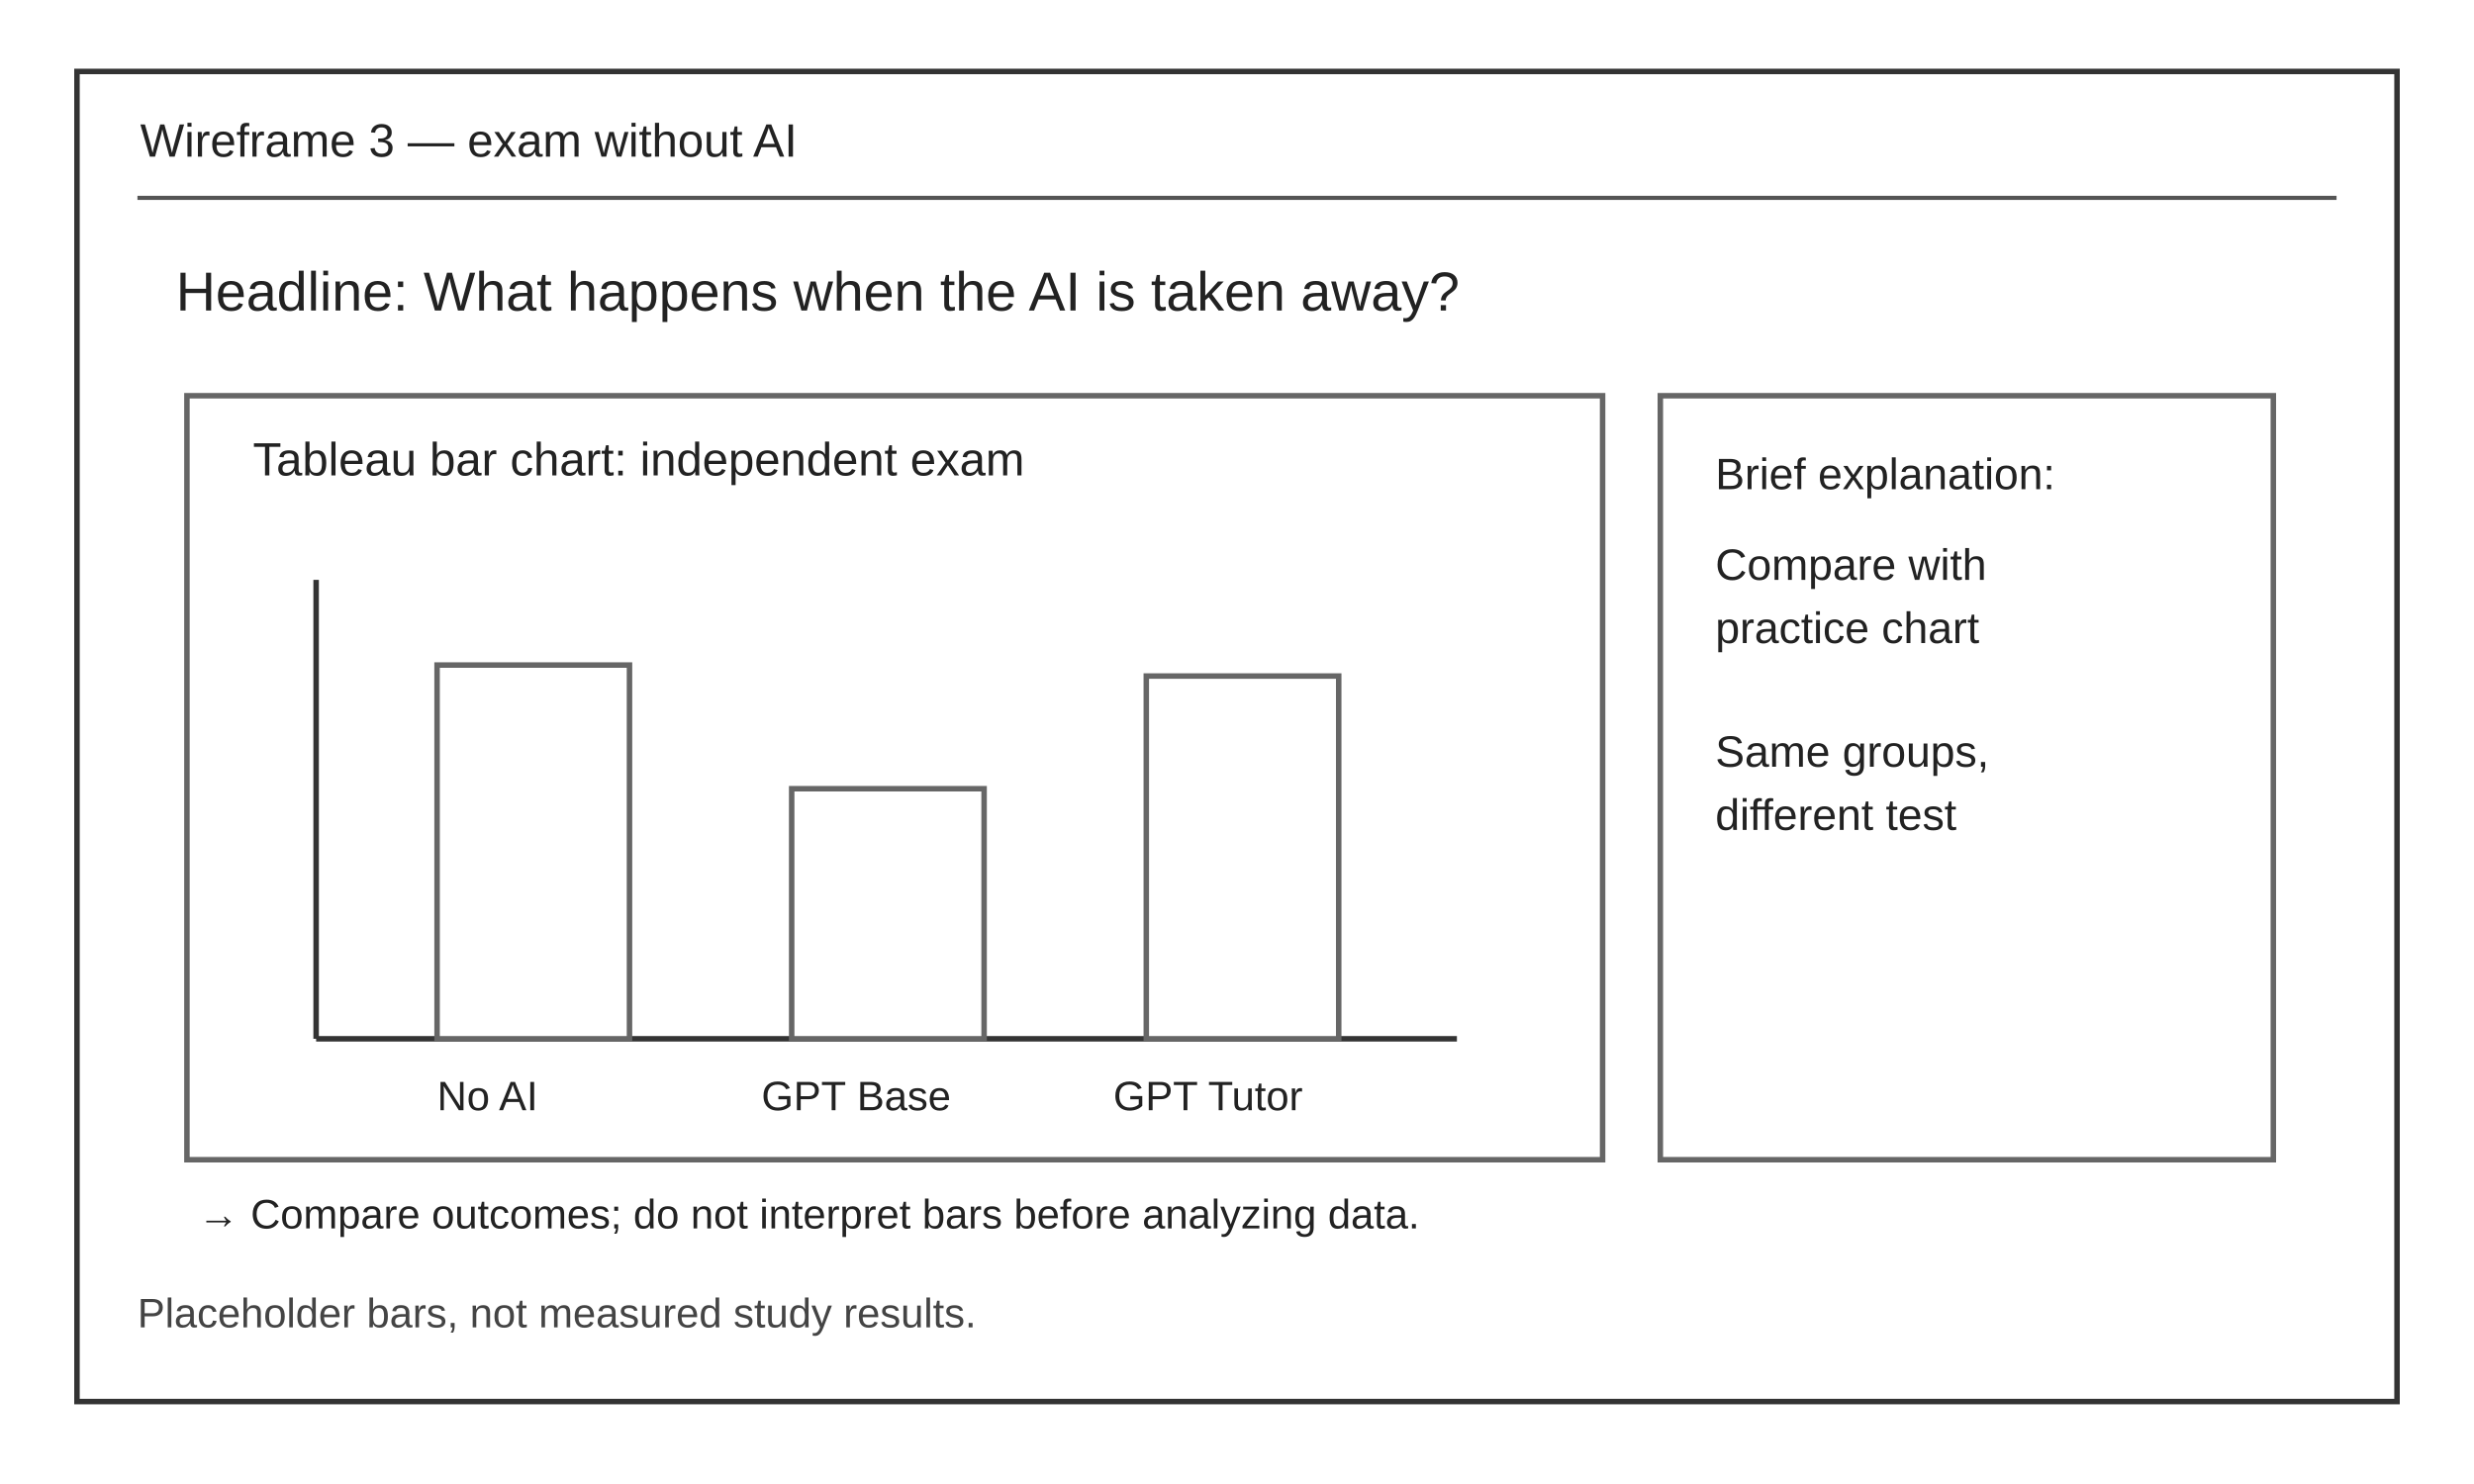
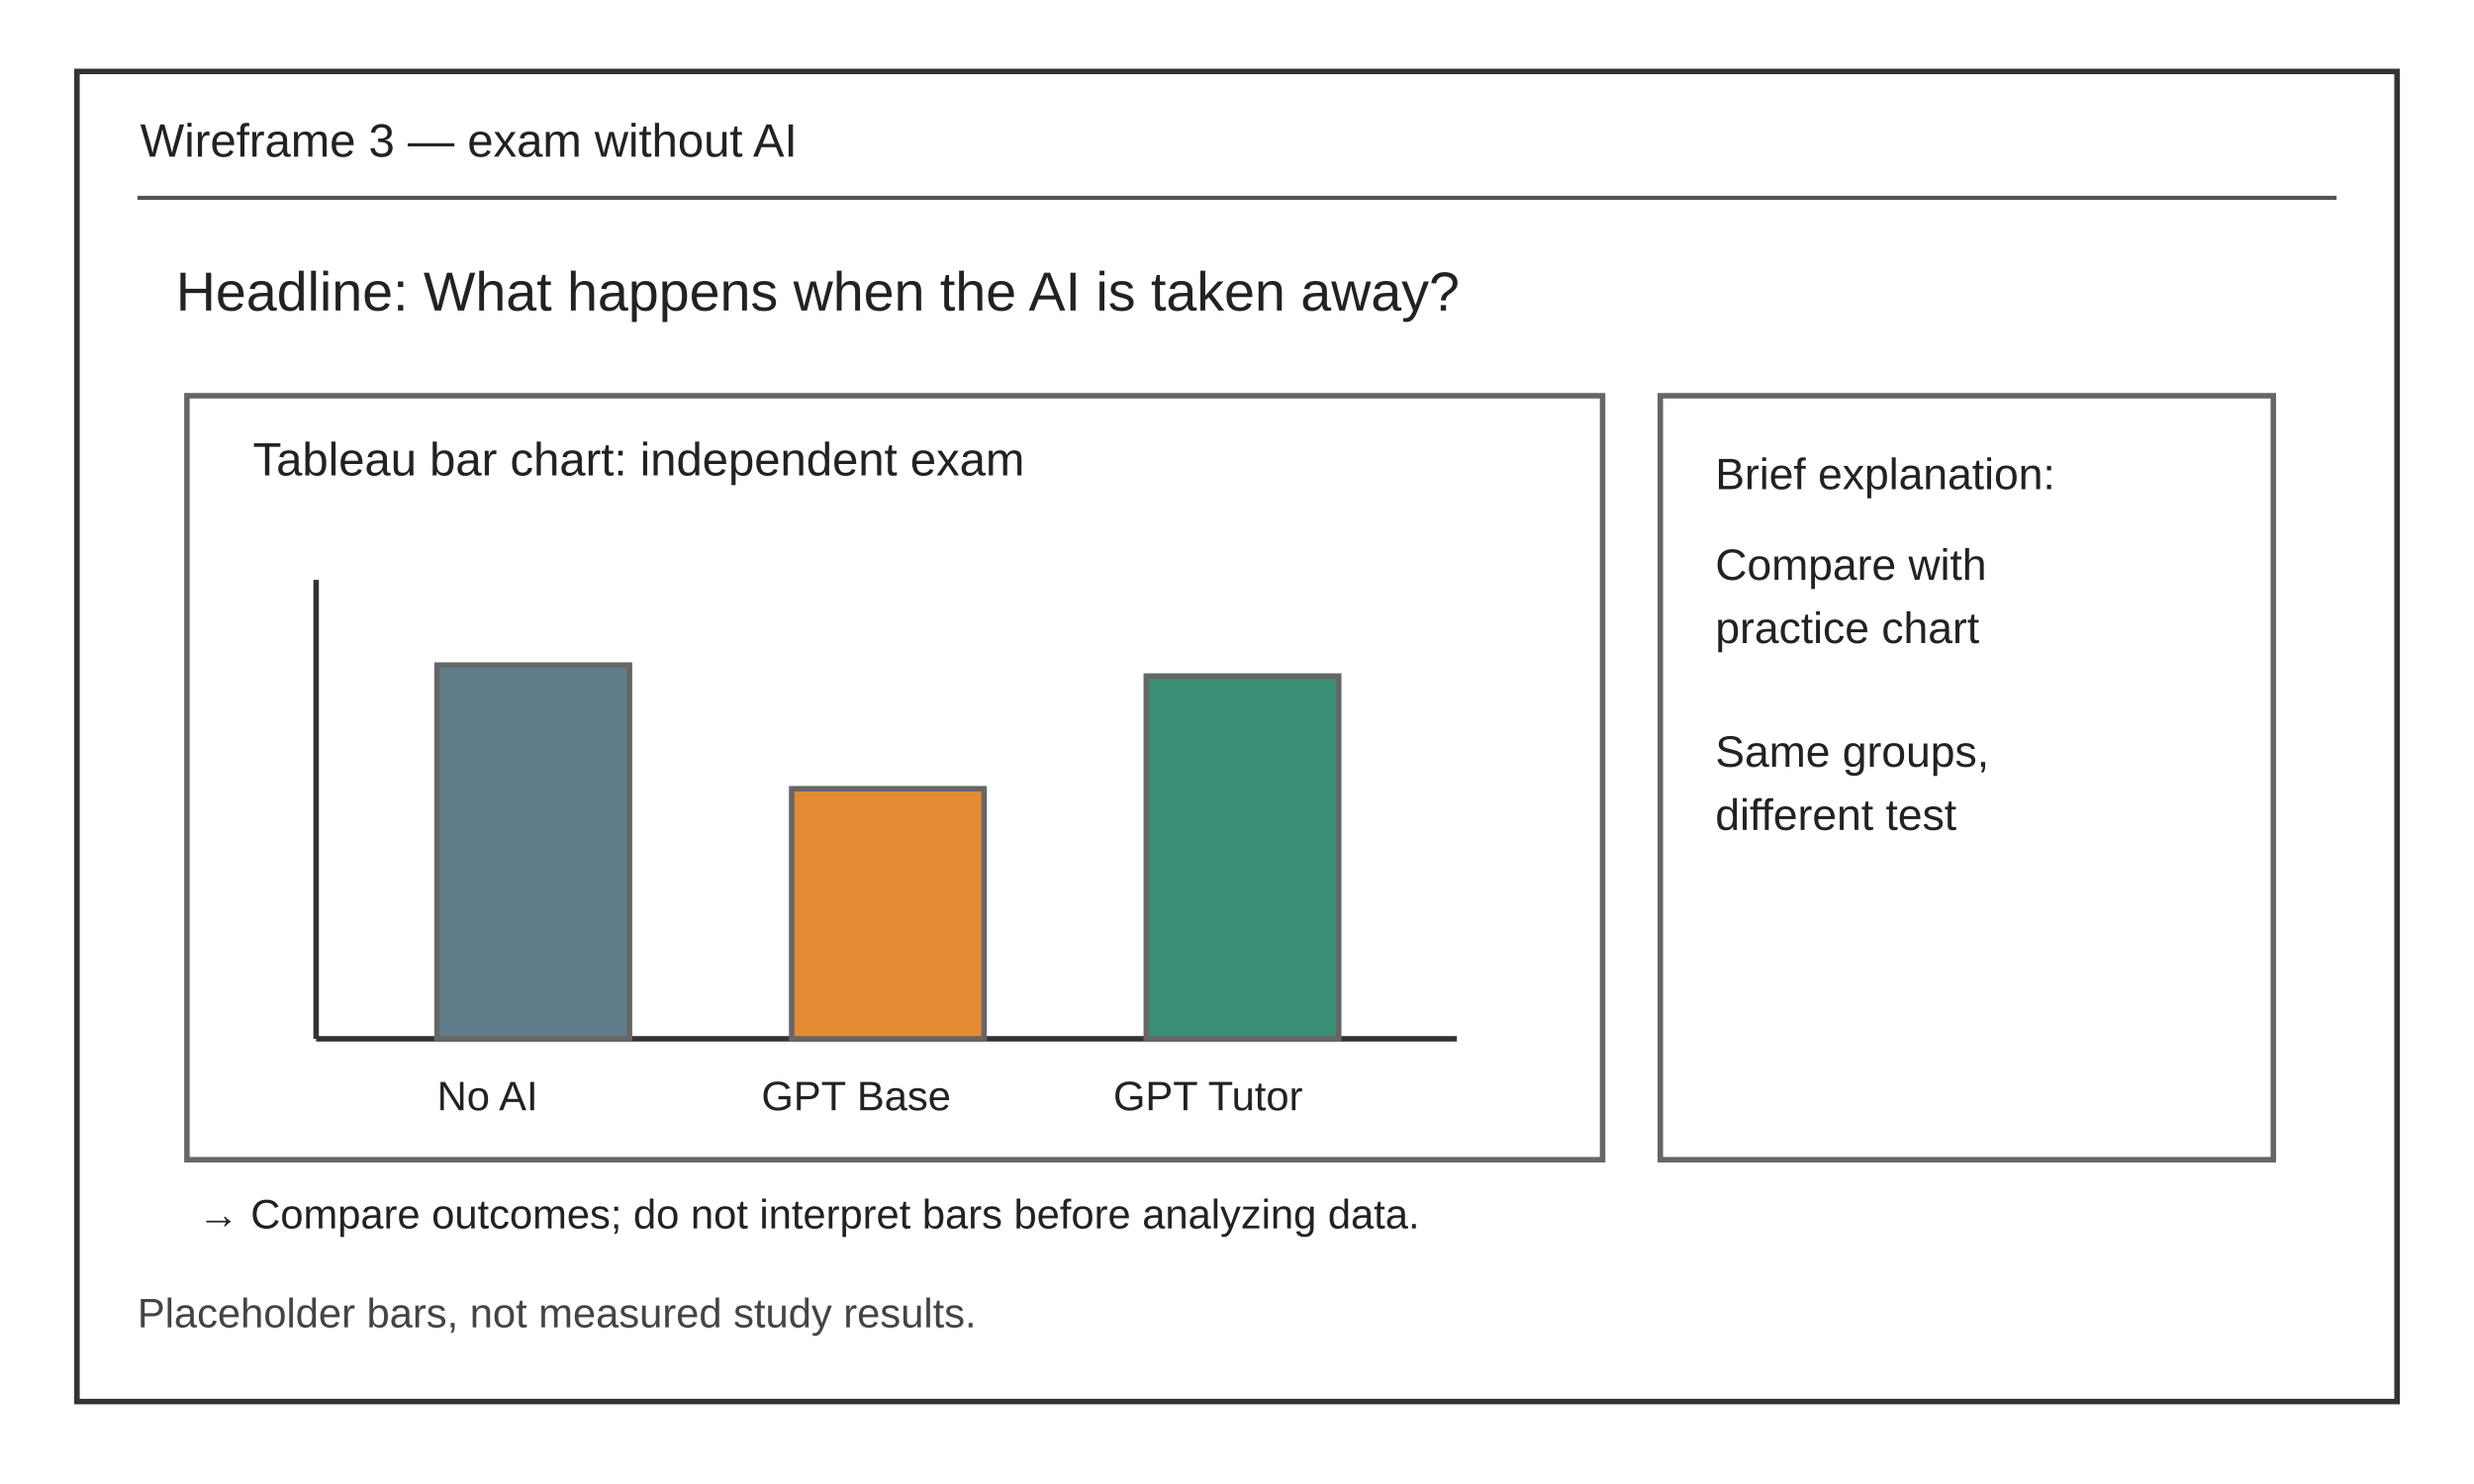
<svg xmlns="http://www.w3.org/2000/svg" viewBox="0 0 900 540" role="img" aria-label="Low fidelity storyboard 3: exam without AI">
  <rect width="900" height="540" fill="#fff" />
  <rect x="28" y="26" width="844" height="484" fill="none" stroke="#333" stroke-width="2" />
  <text x="51" y="57" font-family="Arial" font-size="17" fill="#222">Wireframe 3 — exam without AI</text>
  <path d="M50 72 H850" stroke="#555" stroke-width="1.5" />
  <text x="64" y="113" font-family="Arial" font-size="20" fill="#222">Headline: What happens when the AI is taken away?</text>
  <rect x="68" y="144" width="515" height="278" fill="white" stroke="#666" stroke-width="2" />
  <text x="92" y="173" font-family="Arial" font-size="17" fill="#222">Tableau bar chart: independent exam</text>
  <path d="M115 378 L530 378" stroke="#333" stroke-width="2" fill="none" />
  <path d="M115 211 L115 378" stroke="#333" stroke-width="2" fill="none" />
-   <rect x="159" y="242" width="70" height="136" fill="white" stroke="#666" stroke-width="2" />
-   <rect x="288" y="287" width="70" height="91" fill="white" stroke="#666" stroke-width="2" />
-   <rect x="417" y="246" width="70" height="132" fill="white" stroke="#666" stroke-width="2" />
+   <rect x="159" y="242" width="70" height="136" fill="#607d8b" stroke="#666" stroke-width="2" />
+   <rect x="288" y="287" width="70" height="91" fill="#e28b34" stroke="#666" stroke-width="2" />
+   <rect x="417" y="246" width="70" height="132" fill="#3a8f76" stroke="#666" stroke-width="2" />
  <text x="159" y="404" font-family="Arial" font-size="15" fill="#222">No AI</text>
  <text x="277" y="404" font-family="Arial" font-size="15" fill="#222">GPT Base</text>
  <text x="405" y="404" font-family="Arial" font-size="15" fill="#222">GPT Tutor</text>
  <rect x="604" y="144" width="223" height="278" fill="white" stroke="#666" stroke-width="2" />
  <text x="624" y="178" font-family="Arial" font-size="16" fill="#222">Brief explanation:</text>
  <text x="624" y="211" font-family="Arial" font-size="16" fill="#222">Compare with</text>
  <text x="624" y="234" font-family="Arial" font-size="16" fill="#222">practice chart</text>
  <text x="624" y="279" font-family="Arial" font-size="16" fill="#222">Same groups,</text>
  <text x="624" y="302" font-family="Arial" font-size="16" fill="#222">different test</text>
  <text x="72" y="447" font-family="Arial" font-size="15" fill="#222">→ Compare outcomes; do not interpret bars before analyzing data.</text>
  <text x="50" y="483" font-family="Arial" font-size="15" fill="#444">Placeholder bars, not measured study results.</text>
</svg>
